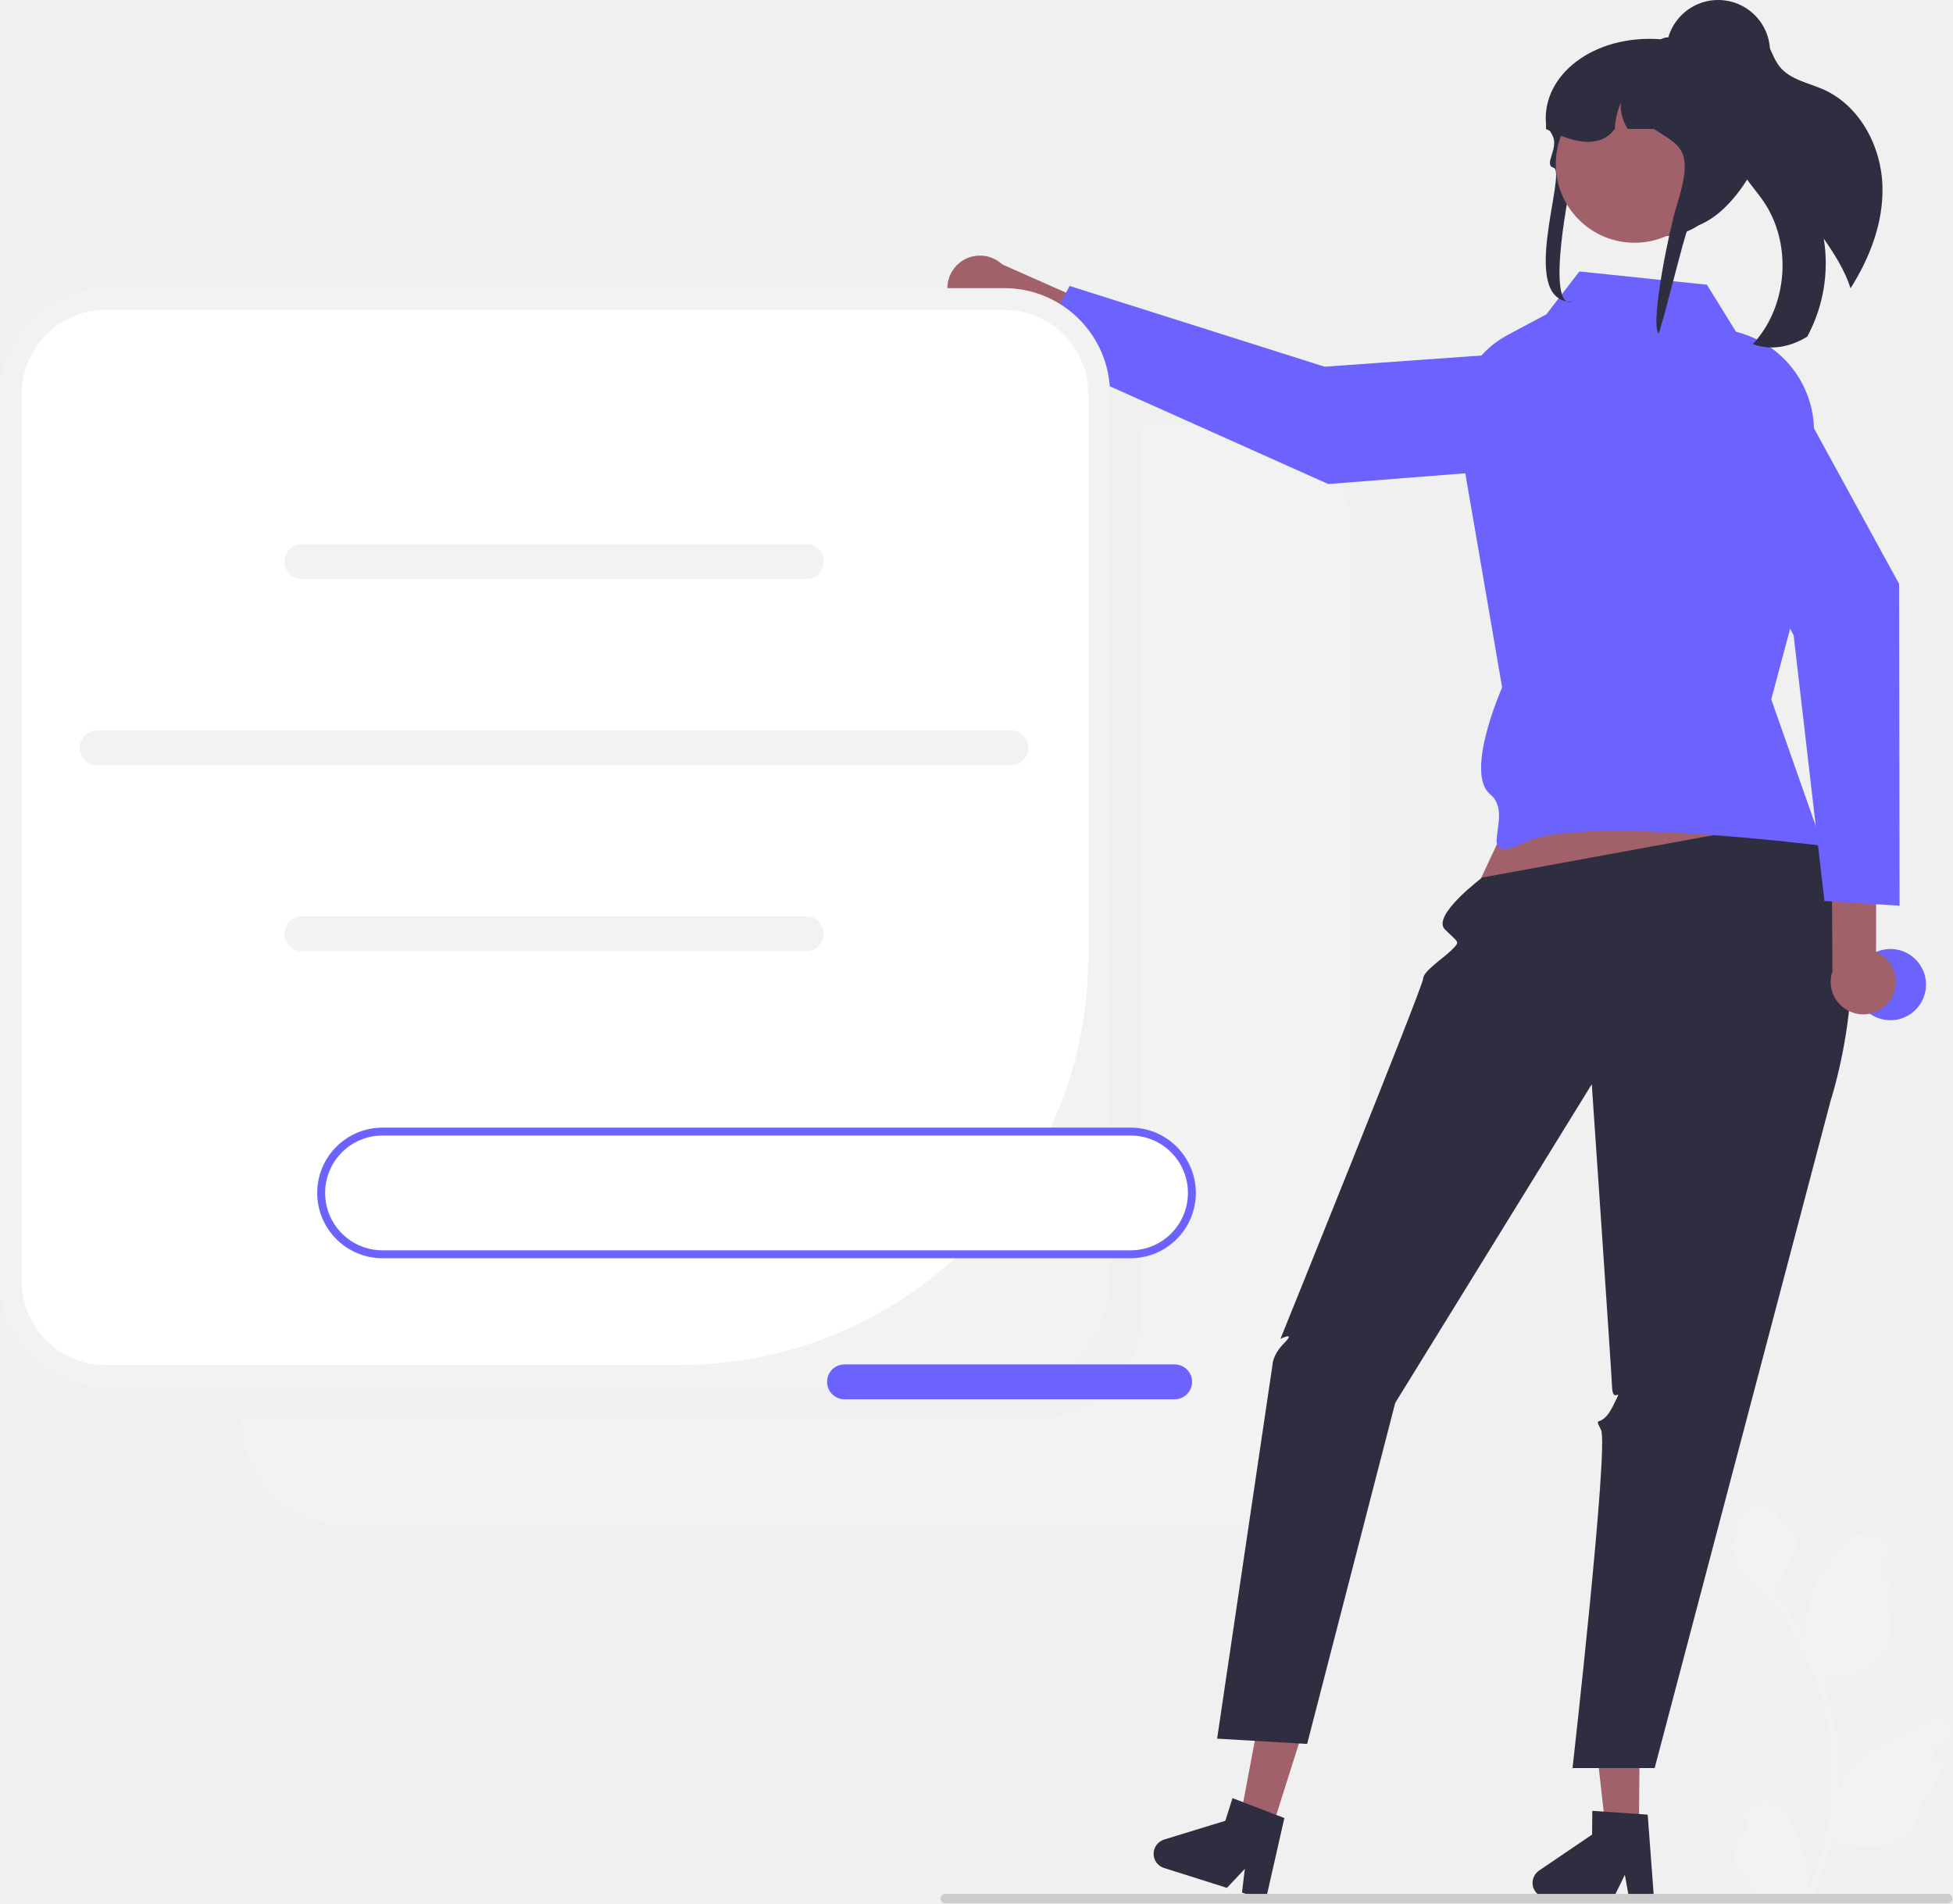
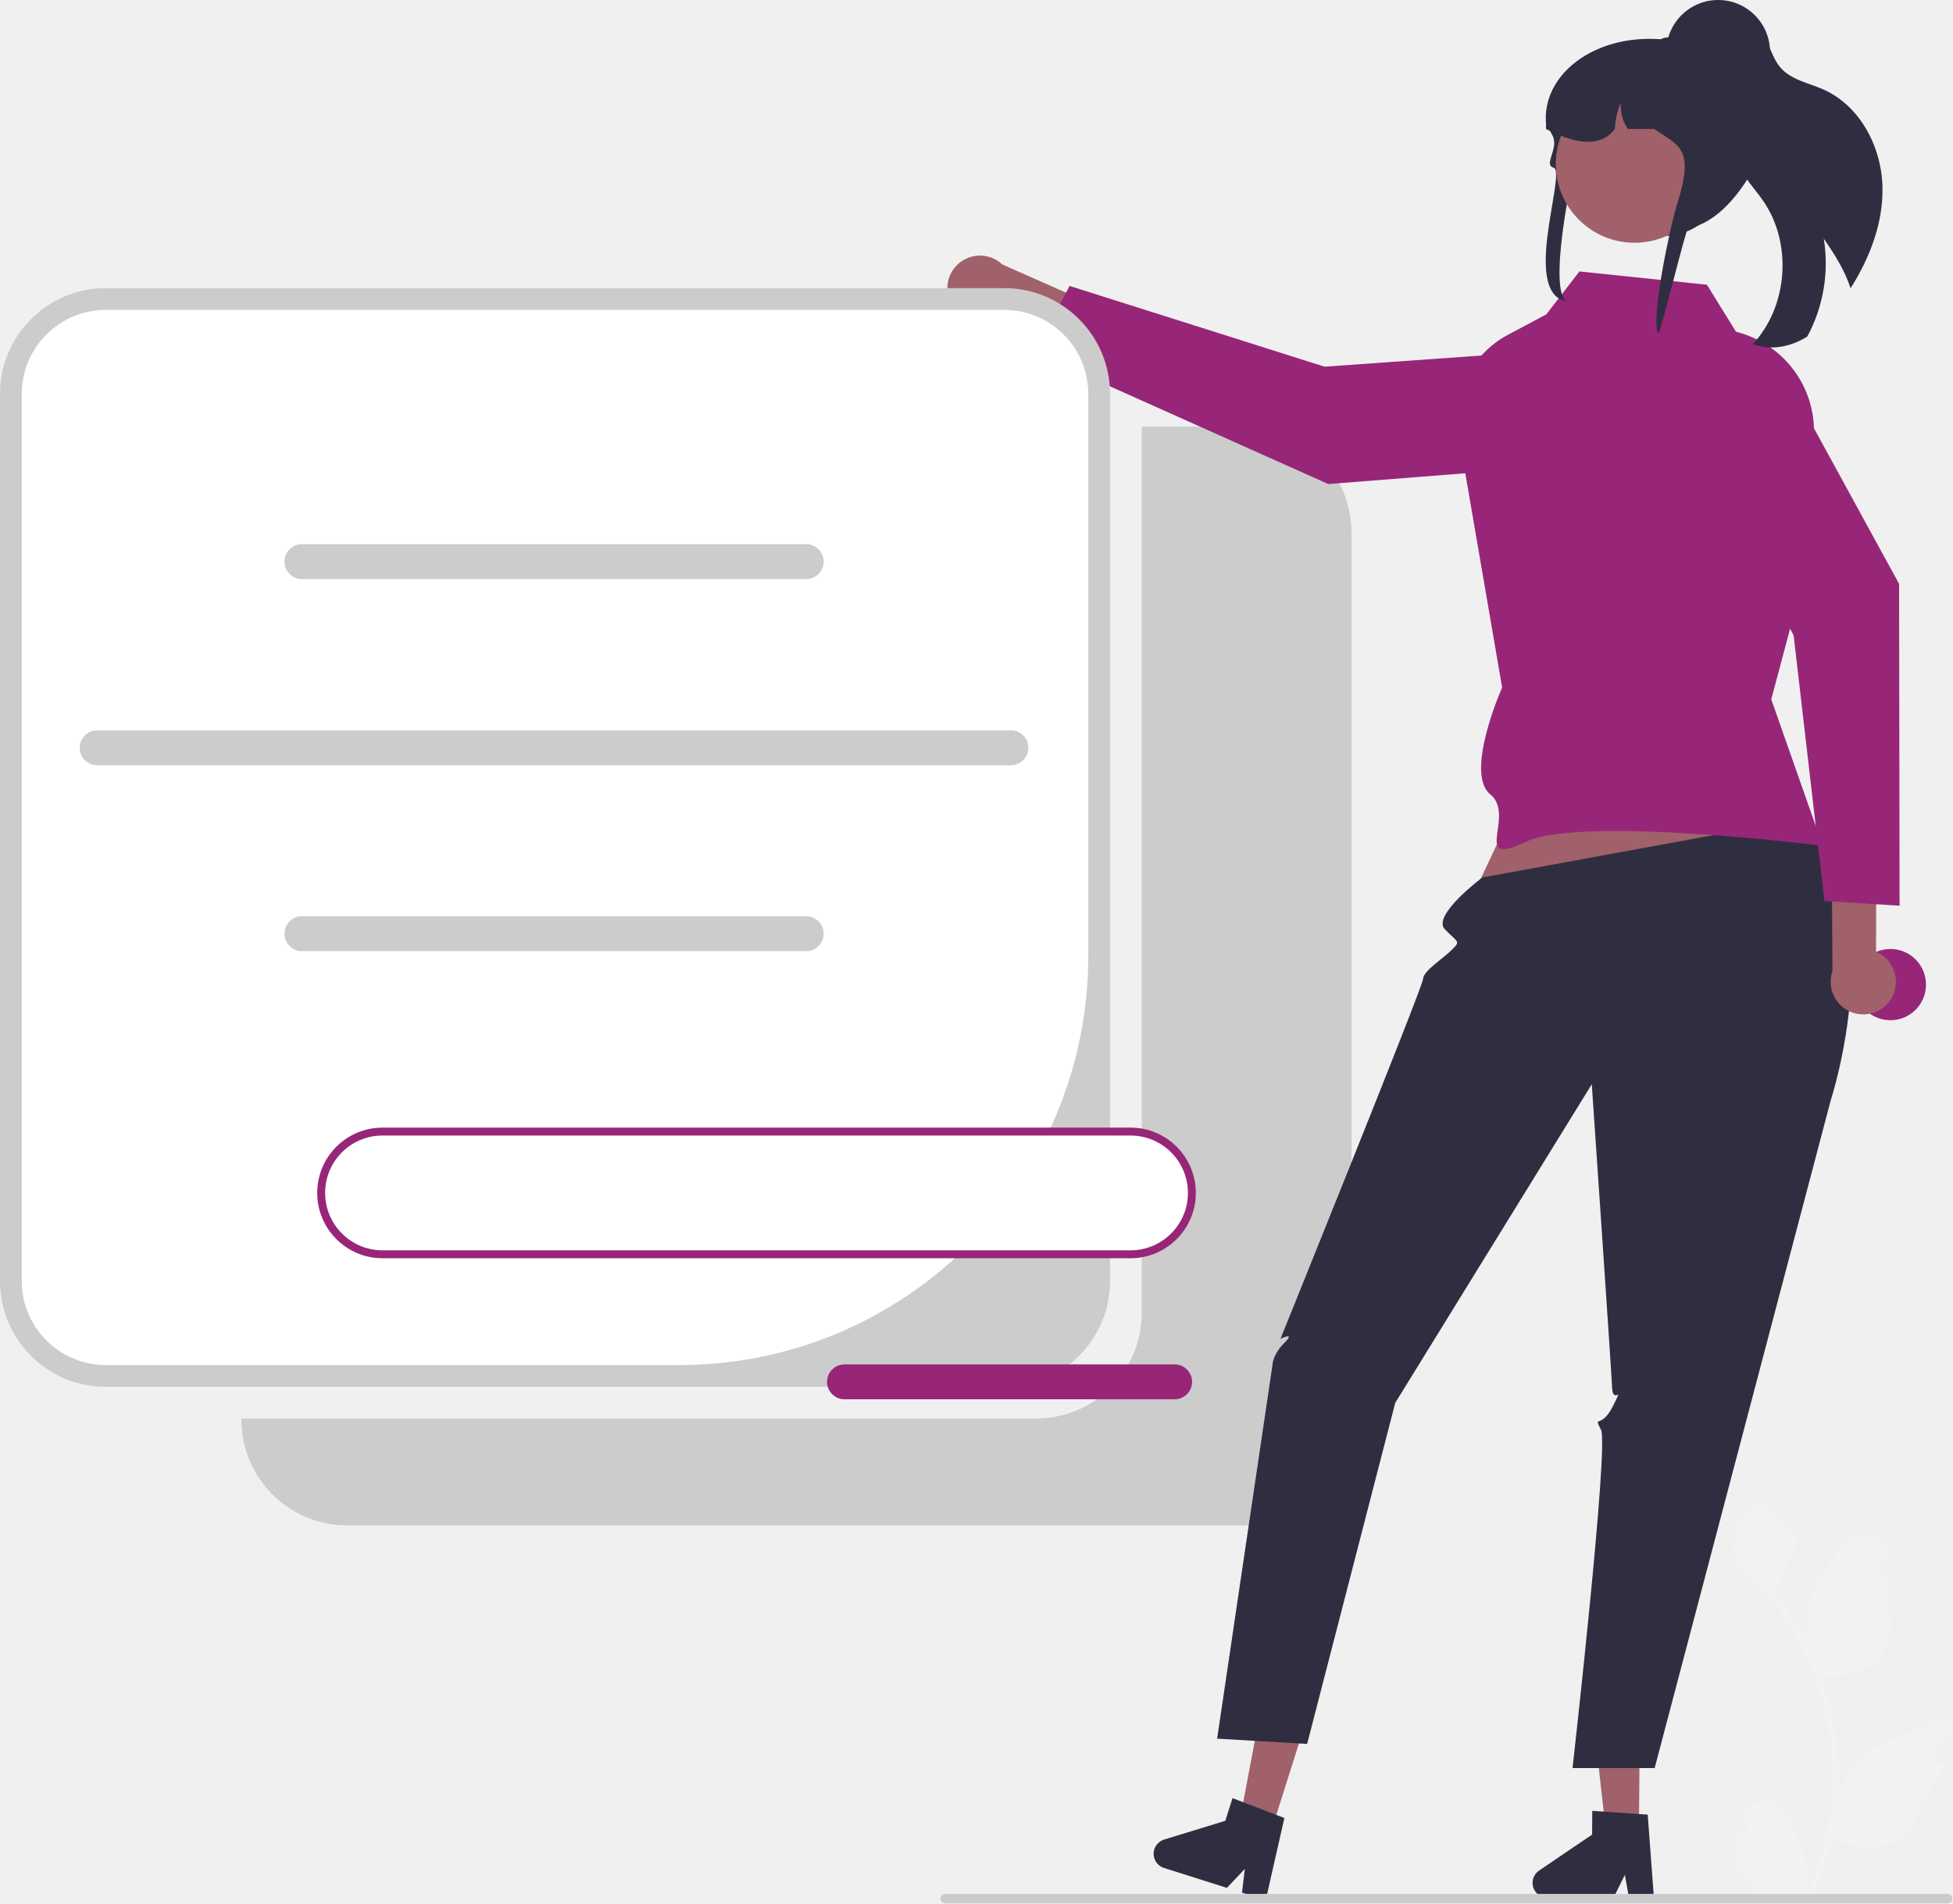
<svg xmlns="http://www.w3.org/2000/svg" version="1.1" id="Layer_1" x="0px" y="0px" viewBox="0 0 493.46 480.85" enable-background="new 0 0 493.46 480.85" xml:space="preserve">
-   <path fill="#F2F2F2" d="M314.74,107.79h-26.26v223.85c0,14.77-11.97,26.74-26.74,26.74h0H61v0.26c0,14.77,11.97,26.74,26.74,26.74  c0,0,0,0,0,0h226.99c14.77,0,26.74-11.97,26.74-26.74v0v-224.1C341.48,119.76,329.51,107.79,314.74,107.79z" />
+   <path fill="#CCCCCC" d="M314.74,107.79h-26.26v223.85c0,14.77-11.97,26.74-26.74,26.74l0,0H61v0.26c0,14.77,11.97,26.74,26.74,26.74  l0,0h226.99c14.77,0,26.74-11.97,26.74-26.74l0,0v-224.1C341.48,119.76,329.51,107.79,314.74,107.79z" />
  <path fill="#F2F2F2" d="M439.2,463.52c1.25,0.06,2.31-0.91,2.37-2.16c0.03-0.67-0.24-1.32-0.73-1.77l-0.16-0.62  c0.02-0.05,0.04-0.1,0.06-0.15c1.31-3.1,4.89-4.55,7.99-3.24c1.47,0.62,2.64,1.8,3.25,3.28c1.84,4.43,4.18,8.86,4.76,13.55  c0.25,2.07,0.15,4.17-0.32,6.2c4.32-9.42,6.56-19.66,6.58-30.02c0-2.6-0.14-5.2-0.43-7.78c-0.24-2.12-0.57-4.22-0.99-6.31  c-2.31-11.33-7.28-21.95-14.5-30.99c-3.49-1.91-6.32-4.84-8.09-8.4c-0.64-1.28-1.1-2.65-1.35-4.06c0.39,0.05,1.49-5.95,1.19-6.32  c0.55-0.83,1.53-1.25,2.13-2.06c2.98-4.04,7.09-3.34,9.24,2.16c4.58,2.31,4.63,6.15,1.81,9.84c-1.79,2.35-2.03,5.52-3.6,8.03  c0.16,0.21,0.33,0.41,0.49,0.61c2.95,3.8,5.52,7.87,7.68,12.17c-0.52-4.81,0.1-9.68,1.83-14.21c1.75-4.22,5.02-7.77,7.91-11.41  c2.13-2.74,6.08-3.22,8.81-1.09c1.31,1.02,2.17,2.53,2.37,4.18c0.01,0.05,0.01,0.11,0.02,0.16c-0.43,0.24-0.85,0.5-1.26,0.77  c-1.41,0.94-1.79,2.86-0.85,4.27c0.48,0.72,1.24,1.2,2.09,1.33l0.06,0.01c-0.15,1.54-0.42,3.08-0.81,4.58  c3.7,14.32-4.29,19.53-15.7,19.76c-0.25,0.13-0.5,0.26-0.75,0.38c2.17,6.14,3.53,12.54,4.04,19.03c0.29,3.83,0.28,7.68-0.05,11.5  l0.02-0.14c0.83-4.26,3.1-8.09,6.43-10.87c4.95-4.06,11.93-5.56,17.27-8.82c1.64-1.05,3.83-0.58,4.88,1.06  c0.45,0.7,0.64,1.54,0.53,2.37l-0.02,0.14c-0.8,0.32-1.57,0.7-2.32,1.12c-0.43,0.24-0.85,0.5-1.26,0.77  c-1.41,0.94-1.79,2.86-0.85,4.27c0.48,0.72,1.24,1.2,2.09,1.33l0.06,0.01c0.05,0.01,0.08,0.01,0.13,0.02  c-1.36,3.24-3.27,6.23-5.64,8.83c-2.31,12.5-12.26,13.68-22.89,10.04h-0.01c-1.17,5.07-2.86,10.01-5.04,14.73h-18.02  c-0.06-0.2-0.12-0.41-0.18-0.61c1.67,0.1,3.34,0.01,4.99-0.3c-1.34-1.64-2.67-3.29-4.01-4.93c-0.03-0.03-0.06-0.06-0.08-0.1  c-0.68-0.84-1.36-1.67-2.04-2.51l0,0C438.29,468.58,438.58,466.01,439.2,463.52L439.2,463.52z" />
  <path fill="#A0616A" d="M240.72,77.34c2.51,3.8,7.62,4.85,11.42,2.34c0.37-0.24,0.72-0.52,1.04-0.81l37.47,16.9l7.22-9.21  L253.23,66.8c-3.32-3.11-8.53-2.94-11.64,0.38C238.99,69.96,238.63,74.16,240.72,77.34L240.72,77.34z" />
-   <path fill="#6C63FF" d="M401.51,87.88l3.72,21.06c0.69,3.89-1.91,7.6-5.8,8.29c-0.23,0.04-0.45,0.07-0.68,0.09l-63.14,4.97  l-74.22-33.22l8.86-16.83l64.43,20.4L401.51,87.88z" />
-   <path fill="#F2F2F2" d="M26.74,72.79h226.99c14.77,0,26.74,11.97,26.74,26.74v224.1c0,14.77-11.97,26.74-26.74,26.74H26.74  C11.97,350.38,0,338.41,0,323.64V99.53C0,84.76,11.97,72.79,26.74,72.79z" />
-   <path fill="#FFFFFF" d="M26.74,78.29C15.01,78.29,5.5,87.8,5.5,99.53v0v224.1c0,11.73,9.51,21.24,21.24,21.24l0,0h144.87  c57.09,0,103.36-46.28,103.36-103.36l0,0V99.53c0-11.73-9.51-21.24-21.24-21.24l0,0H26.74z" />
-   <path fill="#F2F2F2" d="M203.7,146.3H76.29c-2.43,0-4.41-1.97-4.41-4.41s1.97-4.41,4.41-4.41H203.7c2.43,0,4.41,1.97,4.41,4.41  S206.13,146.3,203.7,146.3L203.7,146.3z" />
-   <path fill="#F2F2F2" d="M203.7,240.3H76.29c-2.43,0-4.41-1.97-4.41-4.41s1.97-4.41,4.41-4.41H203.7c2.43,0,4.41,1.97,4.41,4.41  S206.13,240.3,203.7,240.3L203.7,240.3z" />
-   <path fill="#F2F2F2" d="M255.43,193.33H24.55c-2.43,0-4.41-1.97-4.41-4.41c0-2.43,1.97-4.41,4.41-4.41h230.88  c2.43,0,4.41,1.97,4.41,4.41C259.84,191.36,257.87,193.33,255.43,193.33z" />
+   <path fill="#972678" d="M401.51,87.88l3.72,21.06c0.69,3.89-1.91,7.6-5.8,8.29c-0.23,0.04-0.45,0.07-0.68,0.09l-63.14,4.97  l-74.22-33.22l8.86-16.83l64.43,20.4L401.51,87.88z" />
+   <path fill="#CCCCCC" d="M26.74,72.79h226.99c14.77,0,26.74,11.97,26.74,26.74v224.1c0,14.77-11.97,26.74-26.74,26.74H26.74  C11.97,350.38,0,338.41,0,323.64V99.53C0,84.76,11.97,72.79,26.74,72.79z" />
+   <path fill="#FFFFFF" d="M26.74,78.29C15.01,78.29,5.5,87.8,5.5,99.53l0,0v224.1c0,11.73,9.51,21.24,21.24,21.24l0,0h144.87  c57.09,0,103.36-46.28,103.36-103.36l0,0V99.53c0-11.73-9.51-21.24-21.24-21.24l0,0H26.74z" />
+   <path fill="#CCCCCC" d="M203.7,146.3H76.29c-2.43,0-4.41-1.97-4.41-4.41s1.97-4.41,4.41-4.41H203.7c2.43,0,4.41,1.97,4.41,4.41  S206.13,146.3,203.7,146.3L203.7,146.3z" />
+   <path fill="#CCCCCC" d="M203.7,240.3H76.29c-2.43,0-4.41-1.97-4.41-4.41s1.97-4.41,4.41-4.41H203.7c2.43,0,4.41,1.97,4.41,4.41  S206.13,240.3,203.7,240.3L203.7,240.3z" />
+   <path fill="#CCCCCC" d="M255.43,193.33H24.55c-2.43,0-4.41-1.97-4.41-4.41c0-2.43,1.97-4.41,4.41-4.41h230.88  c2.43,0,4.41,1.97,4.41,4.41S257.87,193.33,255.43,193.33z" />
  <polygon fill="#A0616A" points="393.53,180.69 370.53,229.69 459.01,220.73 440.54,173.69 " />
  <polygon fill="#A0616A" points="414.1,462.32 405.71,462.25 402,429.14 414.38,429.24 " />
  <path fill="#2F2E41" d="M387.23,475.66c-0.02,2.07,1.65,3.76,3.72,3.78l16.68,0.14l2.92-5.92l1.07,5.95l6.29,0.06l-1.59-21.22  l-2.19-0.15l-8.93-0.62l-2.88-0.19l-0.05,6l-13.4,9.09C387.86,473.28,387.24,474.43,387.23,475.66z" />
  <polygon fill="#A0616A" points="321.27,462.36 313.27,459.83 319.45,427.08 331.25,430.82 " />
-   <path fill="#2F2E41" d="M291.66,467.21c-0.62,1.97,0.47,4.08,2.44,4.71l15.9,5.03l4.53-4.8l-0.72,6l6,1.9l4.71-20.75l-2.05-0.78  l-8.36-3.21l-2.7-1.03l-1.81,5.72l-15.48,4.75C292.96,465.12,292.03,466.04,291.66,467.21z" />
+   <path fill="#2F2E41" d="M291.66,467.21c-0.62,1.97,0.47,4.08,2.44,4.71l15.9,5.03l4.53-4.8l-0.72,6l6,1.9l4.71-20.75l-2.05-0.78  l-8.36-3.21l-2.7-1.03L309.6,460l-15.48,4.75C292.96,465.12,292.03,466.04,291.66,467.21z" />
  <path fill="#2F2E41" d="M454.98,206.95l-80.45,14.74c0,0-12.9,9.65-9.45,13.11s3.99,2.92,1.72,5.19s-7.17,5.3-7.22,7.28  s-36.05,90.98-36.05,90.98s4-2,1,1s-3,5.48-3,5.48l-14,94.52l22.74,1.34l22.26-86.17l49.66-80.5c0,0,4.93,71.79,5.13,76.56  s3.21-1.23,0.21,4.77s-5,2-3,6s-7.2,85.43-7.2,85.43h20.75l44.51-168.79C462.59,277.9,478.43,229.64,454.98,206.95z" />
-   <path fill="#6C63FF" d="M431.28,71.93l-32.22-3.35l-8.35,10.84l-9.73,5.18c-8.41,4.48-13.42,13.46-12.81,22.96l11.37,66.12  c0,0-9.6,21.62-3,27s-5.1,18.71,9,12s75,1,75,1l-13-37l9.71-36.36l1.07-30.49c0.41-11.71-7.12-22.24-18.34-25.63l-1.36-0.41  L431.28,71.93z" />
-   <path fill="#2F2E41" d="M475.64,47.23c0.21,9.08-3.18,17.88-8.06,25.6c-1.45-4.51-4.05-8.61-6.77-12.53  c1.37,8.46-0.09,17.14-4.15,24.7c-0.14,0.1-0.29,0.2-0.44,0.28c-3.97,2.39-9.01,3.36-13.31,1.63c8.88-9.58,10.01-25.44,2.57-36.19  c-2.11-3.05-4.84-5.74-6.14-9.21c-2.06-5.53-0.08-11.63,1.17-17.4c1.17-5.37,1.37-11.76-2.23-15.7c0.78-1.12,2.11-1.73,3.47-1.6  c2.22,0.31,3.84,2.24,4.87,4.23c1.03,1.99,1.71,4.19,3.14,5.91c2.66,3.21,7.18,3.98,11,5.67C469.99,26.76,475.42,37.12,475.64,47.23  z" />
+   <path fill="#972678" d="M431.28,71.93l-32.22-3.35l-8.35,10.84l-9.73,5.18c-8.41,4.48-13.42,13.46-12.81,22.96l11.37,66.12  c0,0-9.6,21.62-3,27s-5.1,18.71,9,12s75,1,75,1l-13-37l9.71-36.36l1.07-30.49c0.41-11.71-7.12-22.24-18.34-25.63l-1.36-0.41  L431.28,71.93z" />
+   <path fill="#2F2E41" d="M475.64,47.23c0.21,9.08-3.18,17.88-8.06,25.6c-1.45-4.51-4.05-8.61-6.77-12.53  c1.37,8.46-0.09,17.14-4.15,24.7c-0.14,0.1-0.29,0.2-0.44,0.28c-3.97,2.39-9.01,3.36-13.31,1.63c8.88-9.58,10.01-25.44,2.57-36.19  c-2.11-3.05-4.84-5.74-6.14-9.21c-2.06-5.53-0.08-11.63,1.17-17.4c1.17-5.37,1.37-11.76-2.23-15.7c0.78-1.12,2.11-1.73,3.47-1.6  c2.22,0.31,3.84,2.24,4.87,4.23s1.71,4.19,3.14,5.91c2.66,3.21,7.18,3.98,11,5.67C469.99,26.76,475.42,37.12,475.64,47.23z" />
  <path fill="#CCCCCC" d="M237.65,479.66c0,0.66,0.53,1.19,1.18,1.19c0,0,0,0,0.01,0h253.29c0.66,0,1.19-0.53,1.19-1.19  s-0.53-1.19-1.19-1.19H238.84C238.19,478.47,237.65,479,237.65,479.66C237.65,479.65,237.65,479.66,237.65,479.66z" />
-   <circle fill="#6C63FF" cx="477.64" cy="248.75" r="9" />
+   <circle fill="#972678" cx="477.64" cy="248.75" r="9" />
  <path fill="#2F2E41" d="M397.89,42.04c0.53-1.85-3.11,9.45-1.35,9.65c8,0.92,18.97,5.69,24.54,7.92c0.25-0.03,0.5-0.06,0.75-0.09  c0.6-0.07,1.18-0.16,1.76-0.27c12.97-2.45,17.96-22.38,17.96-22.56c0-0.9-2.15-25.49-5.54-25.86c-0.89-0.1-1.78-0.15-2.68-0.15h-8.4  c-1.74-0.37-3.5-0.63-5.27-0.76h-0.01c-16.92-1.29-30.25,9.02-29.01,21.57c0.01,0.01,0.02,0.03,0.03,0.04  c0.36,0.54,0.68,1.05,0.96,1.54c0.27,0.46,0.5,0.9,0.7,1.31c1.54,3.2-2.42,7.23,0.21,7.99c3.5,1-9.19,33.89,4.64,33.89  C390.43,78.17,396.43,47.13,397.89,42.04z" />
  <circle fill="#A0616A" cx="412.99" cy="41.44" r="19.89" />
  <path fill="#2F2E41" d="M390.62,32.57c0.33,0.17,0.66,0.33,0.99,0.5c0.35,0.17,0.69,0.33,1.04,0.49c6.66,3.02,12.08,3.36,15.37-0.98  c0.09-2.28,0.6-4.53,1.51-6.63c-0.16,2.34,0.46,4.67,1.76,6.63h6.62c6.82,4.53,10.33,5,5.59,19.87c-1.32,4.14-6.57,28.25-4.51,31.83  c0.6-0.07,6.95-26.47,7.53-26.58c12.97-2.45,21.21-23.82,20.15-25.03c0.01-3.44-0.79-6.83-2.31-9.91c-1.93-3.9-4.93-7.17-8.66-9.42  c-2.22-1.08-4.54-1.95-6.92-2.6c-0.06-0.01-0.11-0.03-0.17-0.04c-0.73-0.2-1.48-0.38-2.22-0.53c-1.54-0.33-3.1-0.56-4.66-0.71  c-0.11-0.01-0.22-0.01-0.32-0.01c-0.63,0-1.24,0.17-1.78,0.49c-0.01,0-0.01,0.01-0.01,0.01c-0.38,0.22-0.72,0.52-0.99,0.88  c-0.47,0.6-0.73,1.34-0.72,2.1h-7.38c-0.27,0-0.55,0.01-0.82,0.02c-10.2,0.35-18.46,8.41-19.07,18.6  C390.63,31.88,390.62,32.22,390.62,32.57z" />
  <circle fill="#2F2E41" cx="434.12" cy="13.11" r="13.11" />
  <path fill="#A0616A" d="M477.74,252.46c2.44-3.85,1.3-8.94-2.55-11.38c-0.37-0.24-0.76-0.44-1.17-0.62l0.06-41.1l-11.36-2.81  l0.28,48.82c-1.48,4.3,0.82,8.99,5.12,10.46C471.72,257.06,475.7,255.67,477.74,252.46L477.74,252.46z" />
-   <path fill="#6C63FF" d="M421.46,101.48l17.68-12.02c3.27-2.22,7.72-1.37,9.94,1.9c0.13,0.19,0.25,0.39,0.36,0.59l30.4,55.56  l0.12,81.31l-18.98-1.19l-7.79-67.13L421.46,101.48z" />
+   <path fill="#972678" d="M421.46,101.48l17.68-12.02c3.27-2.22,7.72-1.37,9.94,1.9c0.13,0.19,0.25,0.39,0.36,0.59l30.4,55.56  l0.12,81.31l-18.98-1.19l-7.79-67.13L421.46,101.48z" />
  <path fill="#FFFFFF" d="M285.65,285.88h-189c-8.56,0-15.5,6.94-15.5,15.5s6.94,15.5,15.5,15.5h189c8.56,0,15.5-6.94,15.5-15.5  S294.21,285.88,285.65,285.88L285.65,285.88z" />
-   <path fill="#6C63FF" d="M285.65,317.88h-189c-9.11,0-16.5-7.39-16.5-16.5c0-9.11,7.39-16.5,16.5-16.5h189  c9.11,0,16.5,7.39,16.5,16.5C302.15,310.49,294.76,317.88,285.65,317.88z M96.65,286.88c-8.01,0-14.5,6.49-14.5,14.5  s6.49,14.5,14.5,14.5h189c8.01,0,14.5-6.49,14.5-14.5s-6.49-14.5-14.5-14.5H96.65z" />
-   <path fill="#6C63FF" d="M296.79,353.52h-83.41c-2.43,0-4.41-1.97-4.41-4.41s1.97-4.41,4.41-4.41h83.41c2.43,0,4.41,1.97,4.41,4.41  S299.22,353.52,296.79,353.52z" />
+   <path fill="#972678" d="M285.65,317.88h-189c-9.11,0-16.5-7.39-16.5-16.5s7.39-16.5,16.5-16.5h189c9.11,0,16.5,7.39,16.5,16.5  S294.76,317.88,285.65,317.88z M96.65,286.88c-8.01,0-14.5,6.49-14.5,14.5s6.49,14.5,14.5,14.5h189c8.01,0,14.5-6.49,14.5-14.5  s-6.49-14.5-14.5-14.5H96.65z" />
+   <path fill="#972678" d="M296.79,353.52h-83.41c-2.43,0-4.41-1.97-4.41-4.41s1.97-4.41,4.41-4.41h83.41c2.43,0,4.41,1.97,4.41,4.41  S299.22,353.52,296.79,353.52z" />
</svg>
